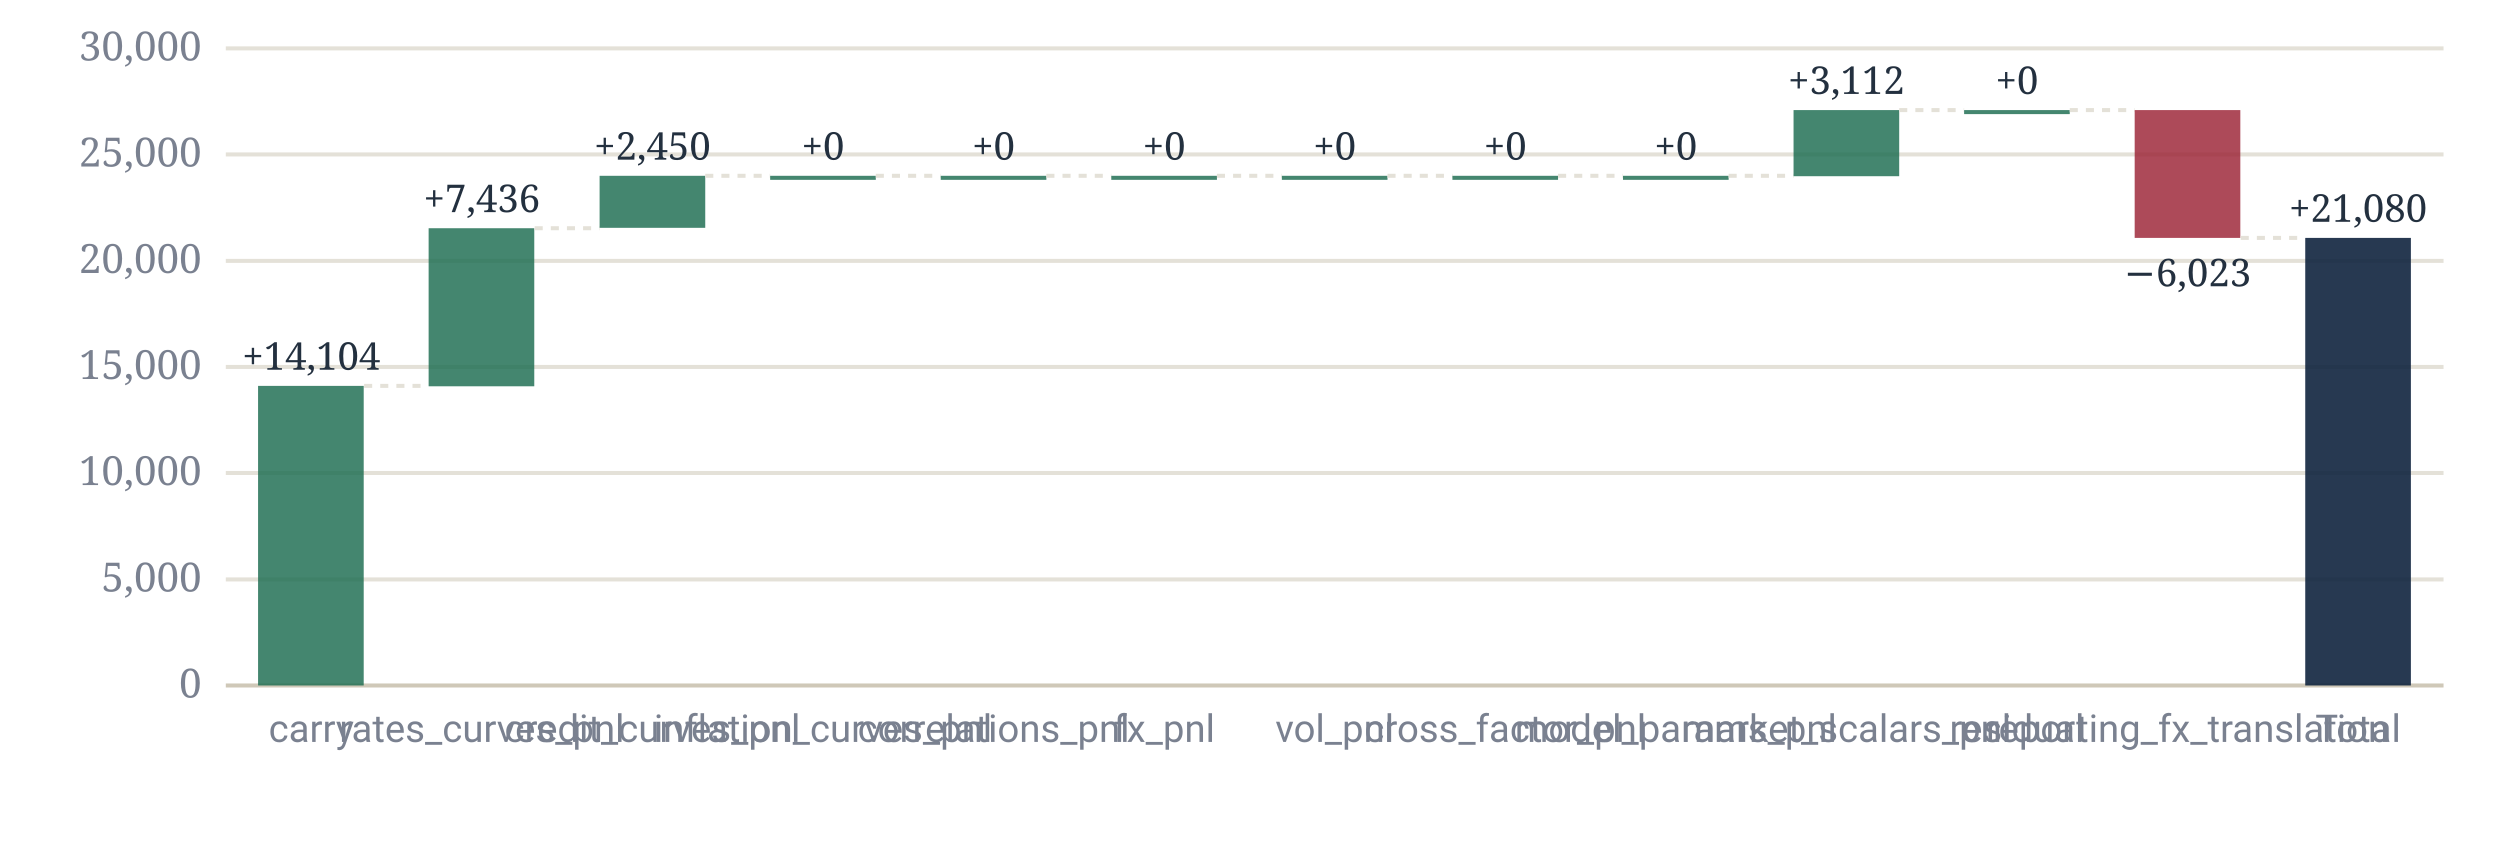
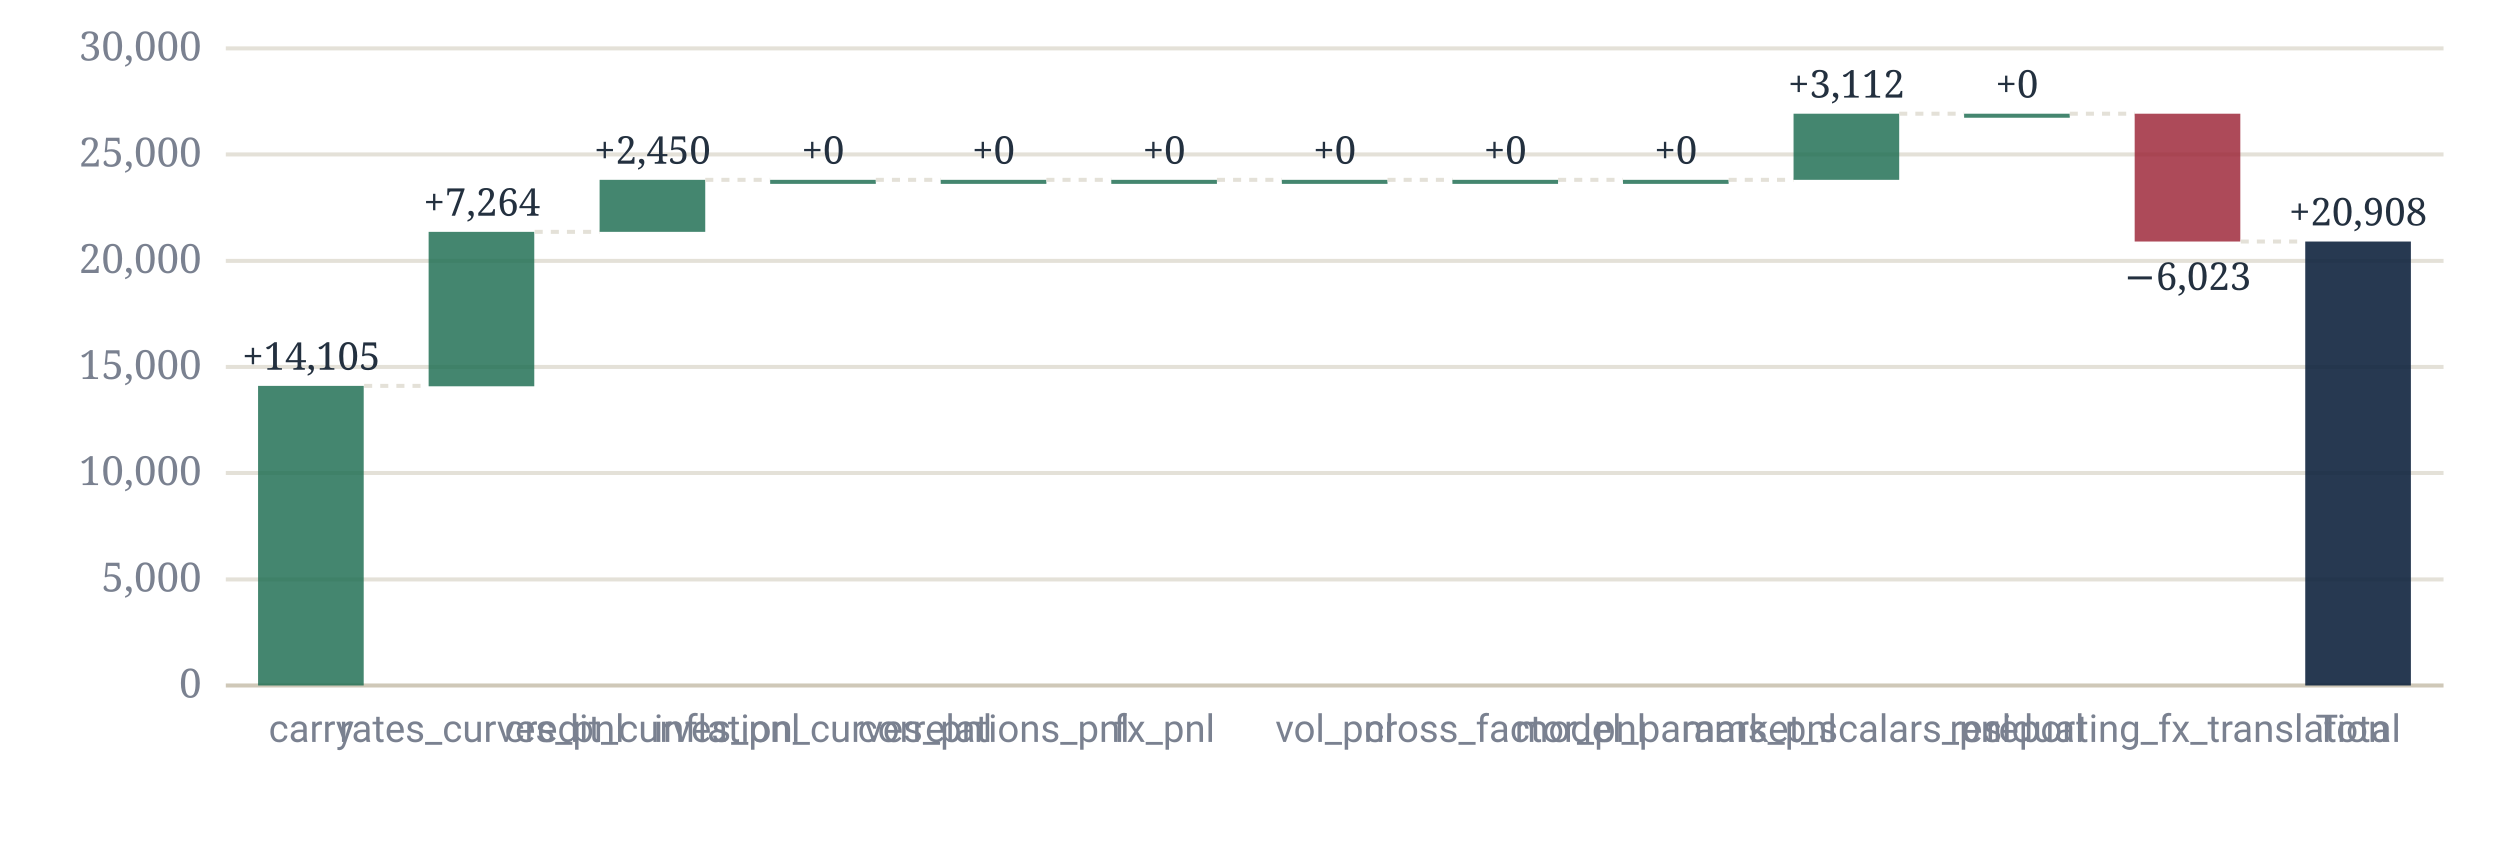
<svg xmlns="http://www.w3.org/2000/svg" viewBox="0 0 620 210">
  <line x1="56" y1="170.0" x2="606" y2="170.0" stroke="#cfc8b8" />
  <text x="50" y="173.0" text-anchor="end" font-size="10" fill="#7a8190" font-family="&quot;Iowan Old Style&quot;,Georgia,serif">0</text>
  <line x1="56" y1="143.7" x2="606" y2="143.7" stroke="#e4e1d8" />
  <text x="50" y="146.7" text-anchor="end" font-size="10" fill="#7a8190" font-family="&quot;Iowan Old Style&quot;,Georgia,serif">5,000</text>
  <line x1="56" y1="117.3" x2="606" y2="117.3" stroke="#e4e1d8" />
  <text x="50" y="120.3" text-anchor="end" font-size="10" fill="#7a8190" font-family="&quot;Iowan Old Style&quot;,Georgia,serif">10,000</text>
  <line x1="56" y1="91.0" x2="606" y2="91.0" stroke="#e4e1d8" />
  <text x="50" y="94.0" text-anchor="end" font-size="10" fill="#7a8190" font-family="&quot;Iowan Old Style&quot;,Georgia,serif">15,000</text>
  <line x1="56" y1="64.7" x2="606" y2="64.7" stroke="#e4e1d8" />
  <text x="50" y="67.7" text-anchor="end" font-size="10" fill="#7a8190" font-family="&quot;Iowan Old Style&quot;,Georgia,serif">20,000</text>
  <line x1="56" y1="38.3" x2="606" y2="38.3" stroke="#e4e1d8" />
  <text x="50" y="41.3" text-anchor="end" font-size="10" fill="#7a8190" font-family="&quot;Iowan Old Style&quot;,Georgia,serif">25,000</text>
  <line x1="56" y1="12.0" x2="606" y2="12.0" stroke="#e4e1d8" />
  <text x="50" y="15.0" text-anchor="end" font-size="10" fill="#7a8190" font-family="&quot;Iowan Old Style&quot;,Georgia,serif">30,000</text>
-   <rect class="fq-hb" x="64.0" y="95.7" width="26.2" height="74.3" fill="#1b6b4f" fill-opacity="0.82" data-cx="77.2" data-cy="95.7" data-label="carry" data-val="+14,104" />
+   <rect class="fq-hb" x="64.0" y="95.7" width="26.2" height="74.3" fill="#1b6b4f" fill-opacity="0.82" data-cx="77.2" data-cy="95.7" data-label="carry" data-val="+14,105" />
  <text x="77.2" y="184" text-anchor="middle" font-size="9.5" fill="#7a8190" font-family="-apple-system,BlinkMacSystemFont,'Segoe UI',Roboto,sans-serif">carry</text>
-   <text x="77.2" y="91.7" text-anchor="middle" font-size="9.5" fill="#23303f" font-family="&quot;Iowan Old Style&quot;,Georgia,serif">+14,104</text>
+   <text x="77.2" y="91.7" text-anchor="middle" font-size="9.5" fill="#23303f" font-family="&quot;Iowan Old Style&quot;,Georgia,serif">+14,105</text>
  <line x1="90.3" y1="95.7" x2="106.3" y2="95.7" stroke="#e4e1d8" stroke-dasharray="2 2" />
-   <rect class="fq-hb" x="106.3" y="56.6" width="26.2" height="39.2" fill="#1b6b4f" fill-opacity="0.82" data-cx="119.5" data-cy="56.6" data-label="rates_curves_pnl" data-val="+7,436" />
+   <rect class="fq-hb" x="106.3" y="57.5" width="26.2" height="38.3" fill="#1b6b4f" fill-opacity="0.82" data-cx="119.5" data-cy="57.5" data-label="rates_curves_pnl" data-val="+7,264" />
  <text x="119.5" y="184" text-anchor="middle" font-size="9.5" fill="#7a8190" font-family="-apple-system,BlinkMacSystemFont,'Segoe UI',Roboto,sans-serif">rates_curves_pnl</text>
-   <text x="119.5" y="52.6" text-anchor="middle" font-size="9.5" fill="#23303f" font-family="&quot;Iowan Old Style&quot;,Georgia,serif">+7,436</text>
-   <line x1="132.6" y1="56.6" x2="148.7" y2="56.6" stroke="#e4e1d8" stroke-dasharray="2 2" />
-   <rect class="fq-hb" x="148.7" y="43.6" width="26.2" height="12.9" fill="#1b6b4f" fill-opacity="0.82" data-cx="161.8" data-cy="43.6" data-label="credit_curves_pnl" data-val="+2,450" />
+   <text x="119.5" y="53.5" text-anchor="middle" font-size="9.5" fill="#23303f" font-family="&quot;Iowan Old Style&quot;,Georgia,serif">+7,264</text>
+   <line x1="132.6" y1="57.5" x2="148.7" y2="57.5" stroke="#e4e1d8" stroke-dasharray="2 2" />
+   <rect class="fq-hb" x="148.7" y="44.6" width="26.2" height="12.9" fill="#1b6b4f" fill-opacity="0.82" data-cx="161.8" data-cy="44.6" data-label="credit_curves_pnl" data-val="+2,450" />
  <text x="161.8" y="184" text-anchor="middle" font-size="9.5" fill="#7a8190" font-family="-apple-system,BlinkMacSystemFont,'Segoe UI',Roboto,sans-serif">credit_curves_pnl</text>
-   <text x="161.8" y="39.6" text-anchor="middle" font-size="9.5" fill="#23303f" font-family="&quot;Iowan Old Style&quot;,Georgia,serif">+2,450</text>
-   <line x1="174.9" y1="43.6" x2="191.0" y2="43.6" stroke="#e4e1d8" stroke-dasharray="2 2" />
-   <rect class="fq-hb" x="191.0" y="43.6" width="26.2" height="1.0" fill="#1b6b4f" fill-opacity="0.82" data-cx="204.1" data-cy="43.6" data-label="inflation_curves_pnl" data-val="+0" />
+   <text x="161.8" y="40.6" text-anchor="middle" font-size="9.5" fill="#23303f" font-family="&quot;Iowan Old Style&quot;,Georgia,serif">+2,450</text>
+   <line x1="174.9" y1="44.6" x2="191.0" y2="44.6" stroke="#e4e1d8" stroke-dasharray="2 2" />
+   <rect class="fq-hb" x="191.0" y="44.6" width="26.2" height="1.0" fill="#1b6b4f" fill-opacity="0.82" data-cx="204.1" data-cy="44.6" data-label="inflation_curves_pnl" data-val="+0" />
  <text x="204.1" y="184" text-anchor="middle" font-size="9.5" fill="#7a8190" font-family="-apple-system,BlinkMacSystemFont,'Segoe UI',Roboto,sans-serif">inflation_curves_pnl</text>
-   <text x="204.1" y="39.6" text-anchor="middle" font-size="9.5" fill="#23303f" font-family="&quot;Iowan Old Style&quot;,Georgia,serif">+0</text>
-   <line x1="217.2" y1="43.6" x2="233.3" y2="43.6" stroke="#e4e1d8" stroke-dasharray="2 2" />
-   <rect class="fq-hb" x="233.3" y="43.6" width="26.2" height="1.0" fill="#1b6b4f" fill-opacity="0.82" data-cx="246.4" data-cy="43.6" data-label="correlations_pnl" data-val="+0" />
+   <text x="204.1" y="40.6" text-anchor="middle" font-size="9.5" fill="#23303f" font-family="&quot;Iowan Old Style&quot;,Georgia,serif">+0</text>
+   <line x1="217.2" y1="44.6" x2="233.3" y2="44.6" stroke="#e4e1d8" stroke-dasharray="2 2" />
+   <rect class="fq-hb" x="233.3" y="44.6" width="26.2" height="1.0" fill="#1b6b4f" fill-opacity="0.82" data-cx="246.4" data-cy="44.6" data-label="correlations_pnl" data-val="+0" />
  <text x="246.4" y="184" text-anchor="middle" font-size="9.5" fill="#7a8190" font-family="-apple-system,BlinkMacSystemFont,'Segoe UI',Roboto,sans-serif">correlations_pnl</text>
-   <text x="246.4" y="39.6" text-anchor="middle" font-size="9.5" fill="#23303f" font-family="&quot;Iowan Old Style&quot;,Georgia,serif">+0</text>
-   <line x1="259.5" y1="43.6" x2="275.6" y2="43.6" stroke="#e4e1d8" stroke-dasharray="2 2" />
-   <rect class="fq-hb" x="275.6" y="43.6" width="26.2" height="1.0" fill="#1b6b4f" fill-opacity="0.82" data-cx="288.7" data-cy="43.6" data-label="fx_pnl" data-val="+0" />
+   <text x="246.4" y="40.6" text-anchor="middle" font-size="9.5" fill="#23303f" font-family="&quot;Iowan Old Style&quot;,Georgia,serif">+0</text>
+   <line x1="259.5" y1="44.6" x2="275.6" y2="44.6" stroke="#e4e1d8" stroke-dasharray="2 2" />
+   <rect class="fq-hb" x="275.6" y="44.6" width="26.2" height="1.0" fill="#1b6b4f" fill-opacity="0.82" data-cx="288.7" data-cy="44.6" data-label="fx_pnl" data-val="+0" />
  <text x="288.7" y="184" text-anchor="middle" font-size="9.5" fill="#7a8190" font-family="-apple-system,BlinkMacSystemFont,'Segoe UI',Roboto,sans-serif">fx_pnl</text>
-   <text x="288.7" y="39.6" text-anchor="middle" font-size="9.5" fill="#23303f" font-family="&quot;Iowan Old Style&quot;,Georgia,serif">+0</text>
-   <line x1="301.8" y1="43.6" x2="317.9" y2="43.6" stroke="#e4e1d8" stroke-dasharray="2 2" />
-   <rect class="fq-hb" x="317.9" y="43.6" width="26.2" height="1.0" fill="#1b6b4f" fill-opacity="0.82" data-cx="331.0" data-cy="43.6" data-label="vol_pnl" data-val="+0" />
+   <text x="288.7" y="40.6" text-anchor="middle" font-size="9.5" fill="#23303f" font-family="&quot;Iowan Old Style&quot;,Georgia,serif">+0</text>
+   <line x1="301.8" y1="44.6" x2="317.9" y2="44.6" stroke="#e4e1d8" stroke-dasharray="2 2" />
+   <rect class="fq-hb" x="317.9" y="44.6" width="26.2" height="1.0" fill="#1b6b4f" fill-opacity="0.82" data-cx="331.0" data-cy="44.6" data-label="vol_pnl" data-val="+0" />
  <text x="331.0" y="184" text-anchor="middle" font-size="9.5" fill="#7a8190" font-family="-apple-system,BlinkMacSystemFont,'Segoe UI',Roboto,sans-serif">vol_pnl</text>
-   <text x="331.0" y="39.6" text-anchor="middle" font-size="9.5" fill="#23303f" font-family="&quot;Iowan Old Style&quot;,Georgia,serif">+0</text>
-   <line x1="344.1" y1="43.6" x2="360.2" y2="43.6" stroke="#e4e1d8" stroke-dasharray="2 2" />
-   <rect class="fq-hb" x="360.2" y="43.6" width="26.2" height="1.0" fill="#1b6b4f" fill-opacity="0.82" data-cx="373.3" data-cy="43.6" data-label="cross_factor_pnl" data-val="+0" />
+   <text x="331.0" y="40.6" text-anchor="middle" font-size="9.5" fill="#23303f" font-family="&quot;Iowan Old Style&quot;,Georgia,serif">+0</text>
+   <line x1="344.1" y1="44.6" x2="360.2" y2="44.6" stroke="#e4e1d8" stroke-dasharray="2 2" />
+   <rect class="fq-hb" x="360.2" y="44.6" width="26.2" height="1.0" fill="#1b6b4f" fill-opacity="0.82" data-cx="373.3" data-cy="44.6" data-label="cross_factor_pnl" data-val="+0" />
  <text x="373.3" y="184" text-anchor="middle" font-size="9.5" fill="#7a8190" font-family="-apple-system,BlinkMacSystemFont,'Segoe UI',Roboto,sans-serif">cross_factor_pnl</text>
-   <text x="373.3" y="39.6" text-anchor="middle" font-size="9.5" fill="#23303f" font-family="&quot;Iowan Old Style&quot;,Georgia,serif">+0</text>
-   <line x1="386.4" y1="43.6" x2="402.5" y2="43.6" stroke="#e4e1d8" stroke-dasharray="2 2" />
-   <rect class="fq-hb" x="402.5" y="43.6" width="26.2" height="1.0" fill="#1b6b4f" fill-opacity="0.82" data-cx="415.6" data-cy="43.6" data-label="model_params_pnl" data-val="+0" />
+   <text x="373.3" y="40.6" text-anchor="middle" font-size="9.5" fill="#23303f" font-family="&quot;Iowan Old Style&quot;,Georgia,serif">+0</text>
+   <line x1="386.4" y1="44.6" x2="402.5" y2="44.6" stroke="#e4e1d8" stroke-dasharray="2 2" />
+   <rect class="fq-hb" x="402.5" y="44.6" width="26.2" height="1.0" fill="#1b6b4f" fill-opacity="0.82" data-cx="415.6" data-cy="44.6" data-label="model_params_pnl" data-val="+0" />
  <text x="415.6" y="184" text-anchor="middle" font-size="9.5" fill="#7a8190" font-family="-apple-system,BlinkMacSystemFont,'Segoe UI',Roboto,sans-serif">model_params_pnl</text>
-   <text x="415.6" y="39.6" text-anchor="middle" font-size="9.5" fill="#23303f" font-family="&quot;Iowan Old Style&quot;,Georgia,serif">+0</text>
-   <line x1="428.7" y1="43.6" x2="444.8" y2="43.6" stroke="#e4e1d8" stroke-dasharray="2 2" />
-   <rect class="fq-hb" x="444.8" y="27.3" width="26.2" height="16.4" fill="#1b6b4f" fill-opacity="0.82" data-cx="457.9" data-cy="27.3" data-label="market_scalars_pnl" data-val="+3,112" />
+   <text x="415.6" y="40.6" text-anchor="middle" font-size="9.5" fill="#23303f" font-family="&quot;Iowan Old Style&quot;,Georgia,serif">+0</text>
+   <line x1="428.7" y1="44.6" x2="444.8" y2="44.6" stroke="#e4e1d8" stroke-dasharray="2 2" />
+   <rect class="fq-hb" x="444.8" y="28.2" width="26.2" height="16.4" fill="#1b6b4f" fill-opacity="0.82" data-cx="457.9" data-cy="28.2" data-label="market_scalars_pnl" data-val="+3,112" />
  <text x="457.9" y="184" text-anchor="middle" font-size="9.5" fill="#7a8190" font-family="-apple-system,BlinkMacSystemFont,'Segoe UI',Roboto,sans-serif">market_scalars_pnl</text>
-   <text x="457.9" y="23.3" text-anchor="middle" font-size="9.5" fill="#23303f" font-family="&quot;Iowan Old Style&quot;,Georgia,serif">+3,112</text>
-   <line x1="471.0" y1="27.3" x2="487.1" y2="27.3" stroke="#e4e1d8" stroke-dasharray="2 2" />
-   <rect class="fq-hb" x="487.1" y="27.3" width="26.2" height="1.0" fill="#1b6b4f" fill-opacity="0.82" data-cx="500.2" data-cy="27.3" data-label="residual" data-val="+0" />
+   <text x="457.9" y="24.2" text-anchor="middle" font-size="9.5" fill="#23303f" font-family="&quot;Iowan Old Style&quot;,Georgia,serif">+3,112</text>
+   <line x1="471.0" y1="28.2" x2="487.1" y2="28.2" stroke="#e4e1d8" stroke-dasharray="2 2" />
+   <rect class="fq-hb" x="487.1" y="28.2" width="26.2" height="1.0" fill="#1b6b4f" fill-opacity="0.82" data-cx="500.2" data-cy="28.2" data-label="residual" data-val="+0" />
  <text x="500.2" y="184" text-anchor="middle" font-size="9.5" fill="#7a8190" font-family="-apple-system,BlinkMacSystemFont,'Segoe UI',Roboto,sans-serif">residual</text>
-   <text x="500.2" y="23.3" text-anchor="middle" font-size="9.5" fill="#23303f" font-family="&quot;Iowan Old Style&quot;,Georgia,serif">+0</text>
-   <line x1="513.3" y1="27.3" x2="529.4" y2="27.3" stroke="#e4e1d8" stroke-dasharray="2 2" />
-   <rect class="fq-hb" x="529.4" y="27.3" width="26.2" height="31.7" fill="#9b2335" fill-opacity="0.82" data-cx="542.5" data-cy="27.3" data-label="reporting_fx_translation" data-val="−6,023" />
+   <text x="500.2" y="24.2" text-anchor="middle" font-size="9.5" fill="#23303f" font-family="&quot;Iowan Old Style&quot;,Georgia,serif">+0</text>
+   <line x1="513.3" y1="28.2" x2="529.4" y2="28.2" stroke="#e4e1d8" stroke-dasharray="2 2" />
+   <rect class="fq-hb" x="529.4" y="28.2" width="26.2" height="31.7" fill="#9b2335" fill-opacity="0.82" data-cx="542.5" data-cy="28.2" data-label="reporting_fx_translation" data-val="−6,023" />
  <text x="542.5" y="184" text-anchor="middle" font-size="9.5" fill="#7a8190" font-family="-apple-system,BlinkMacSystemFont,'Segoe UI',Roboto,sans-serif">reporting_fx_translation</text>
-   <text x="542.5" y="71.0" text-anchor="middle" font-size="9.5" fill="#23303f" font-family="&quot;Iowan Old Style&quot;,Georgia,serif">−6,023</text>
-   <line x1="555.7" y1="59.0" x2="571.7" y2="59.0" stroke="#e4e1d8" stroke-dasharray="2 2" />
-   <rect class="fq-hb" x="571.7" y="59.0" width="26.2" height="111.0" fill="#10243f" fill-opacity="0.9" data-cx="584.8" data-cy="59.0" data-label="Total" data-val="+21,080" />
+   <text x="542.5" y="71.9" text-anchor="middle" font-size="9.5" fill="#23303f" font-family="&quot;Iowan Old Style&quot;,Georgia,serif">−6,023</text>
+   <line x1="555.7" y1="59.9" x2="571.7" y2="59.9" stroke="#e4e1d8" stroke-dasharray="2 2" />
+   <rect class="fq-hb" x="571.7" y="59.9" width="26.2" height="110.1" fill="#10243f" fill-opacity="0.9" data-cx="584.8" data-cy="59.9" data-label="Total" data-val="+20,908" />
  <text x="584.8" y="184" text-anchor="middle" font-size="9.5" fill="#7a8190" font-family="-apple-system,BlinkMacSystemFont,'Segoe UI',Roboto,sans-serif">Total</text>
-   <text x="584.8" y="55.0" text-anchor="middle" font-size="9.5" fill="#23303f" font-family="&quot;Iowan Old Style&quot;,Georgia,serif">+21,080</text>
+   <text x="584.8" y="55.9" text-anchor="middle" font-size="9.5" fill="#23303f" font-family="&quot;Iowan Old Style&quot;,Georgia,serif">+20,908</text>
  <line class="fq-cross" x1="0" x2="0" y1="12" y2="170" style="visibility:hidden" pointer-events="none" />
  <circle class="fq-mk" r="3.5" cx="0" cy="0" style="visibility:hidden" pointer-events="none" />
</svg>
